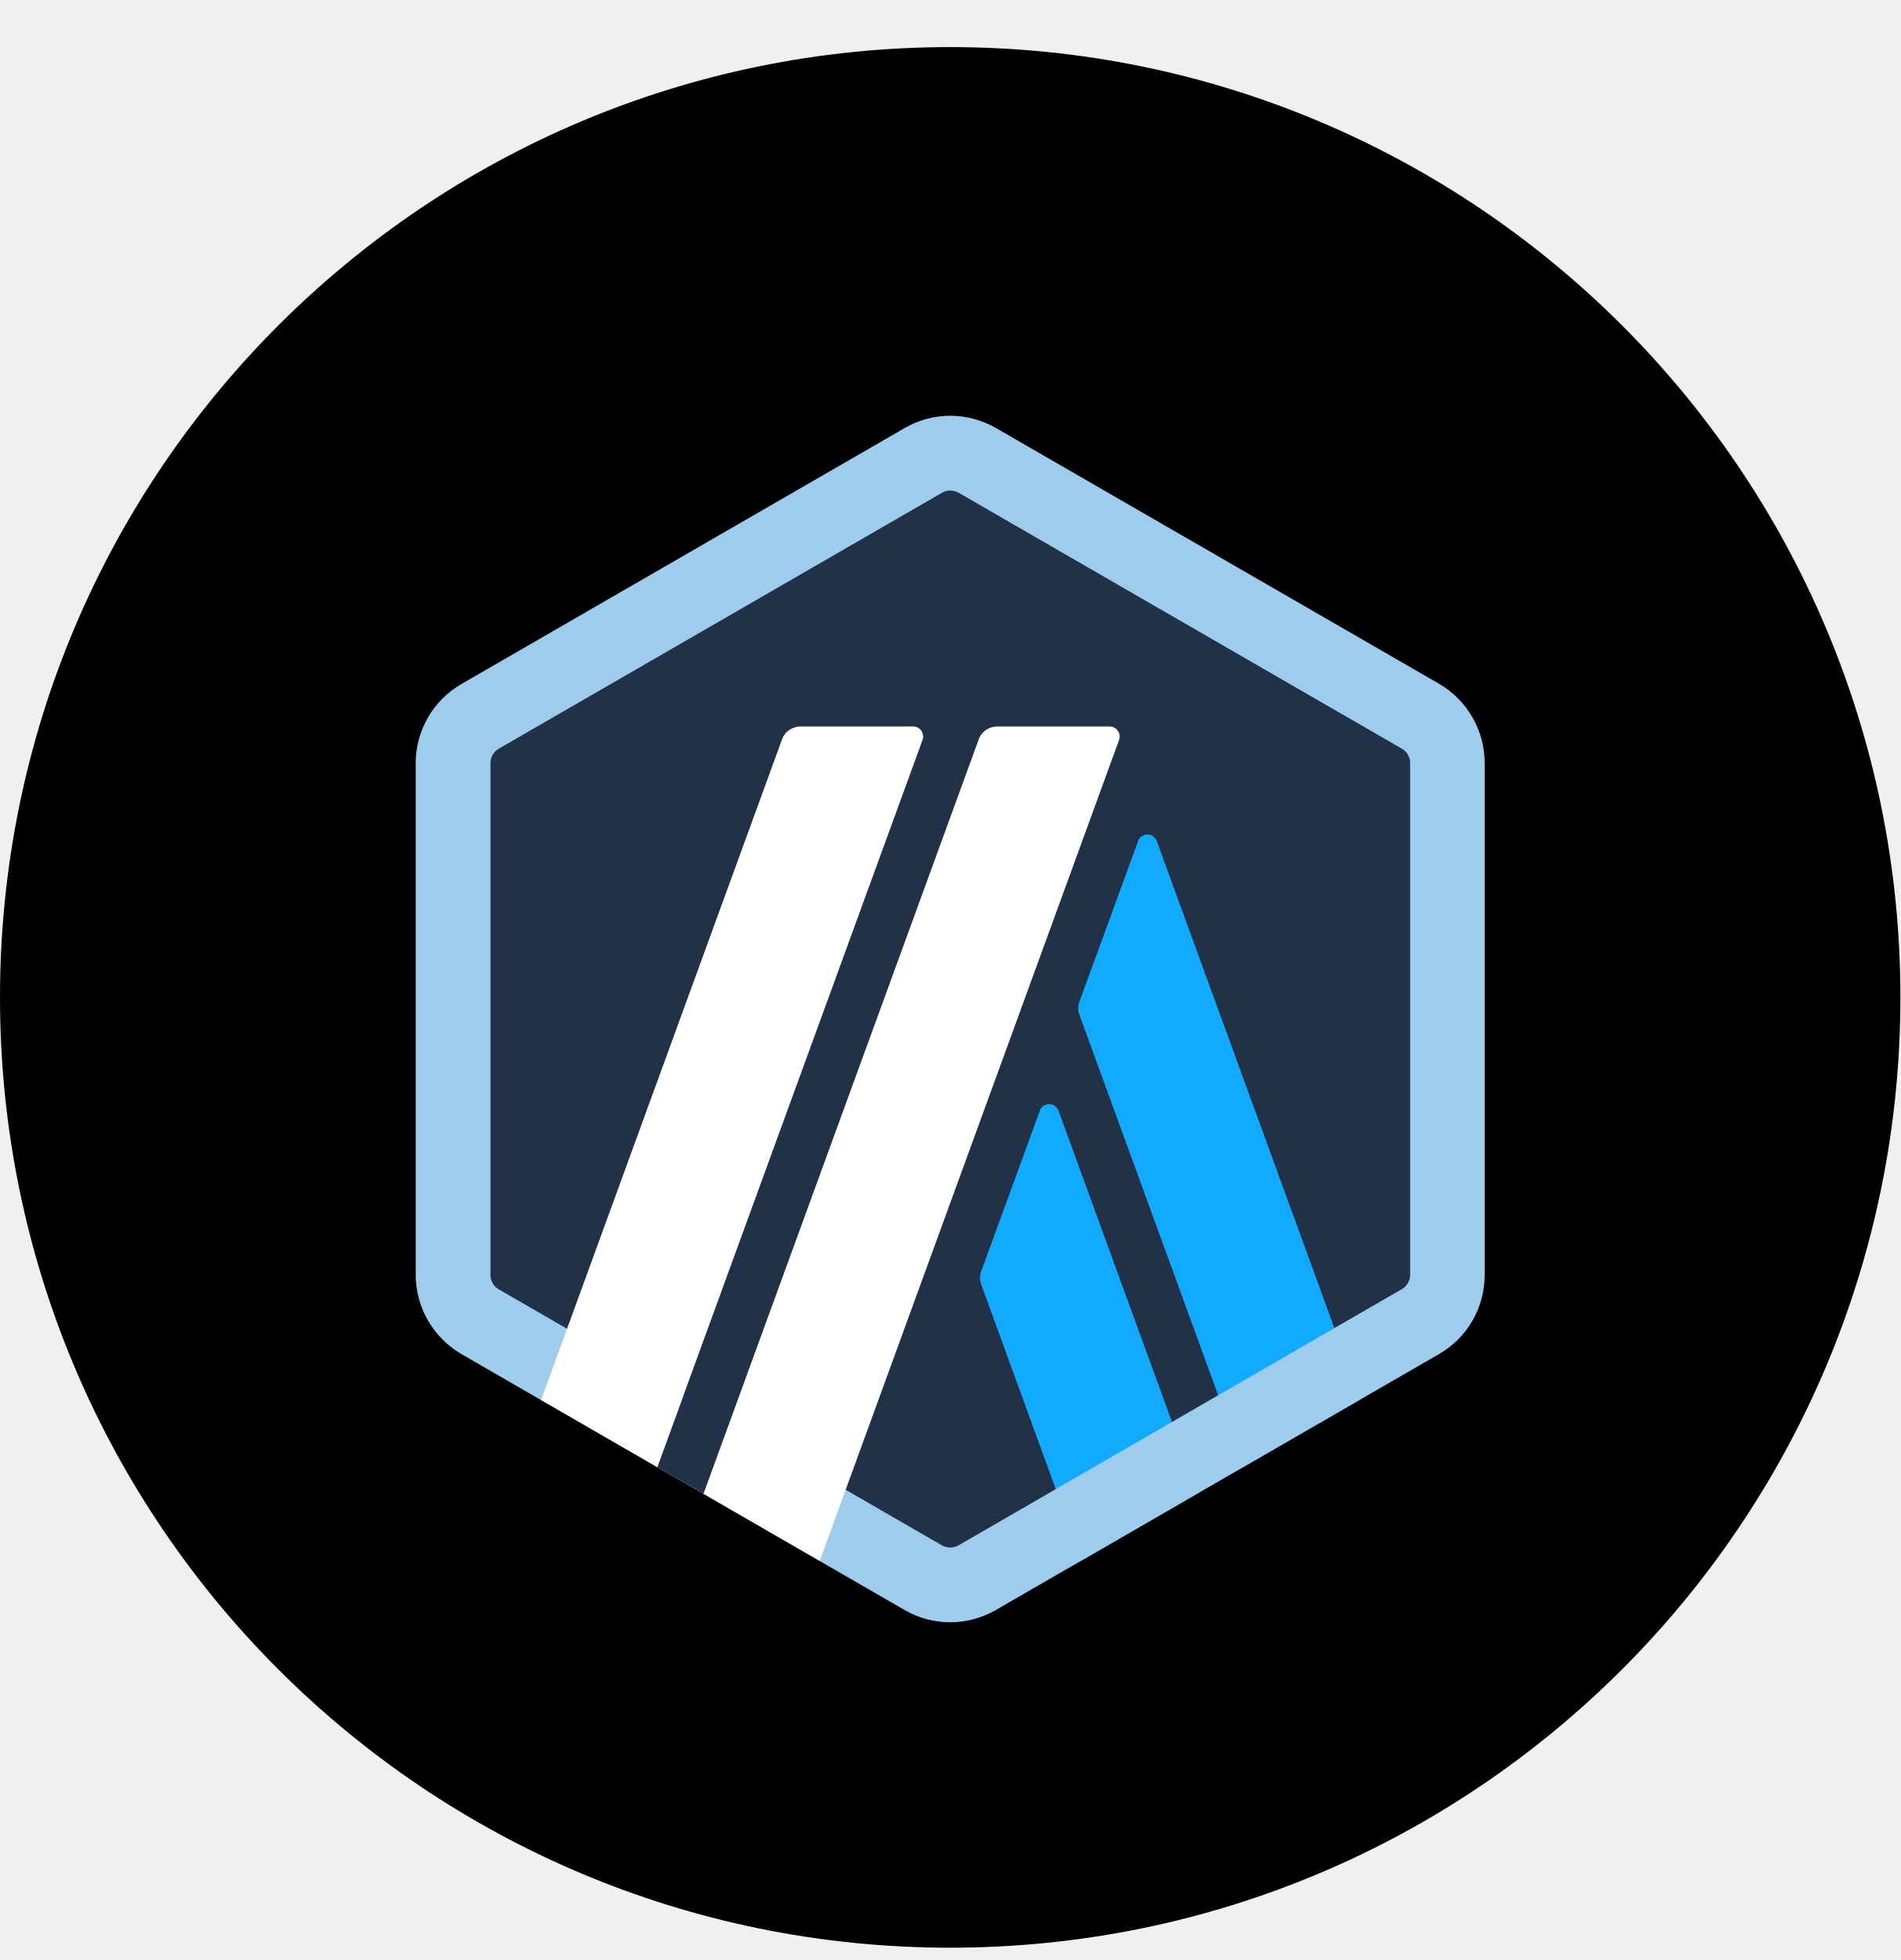
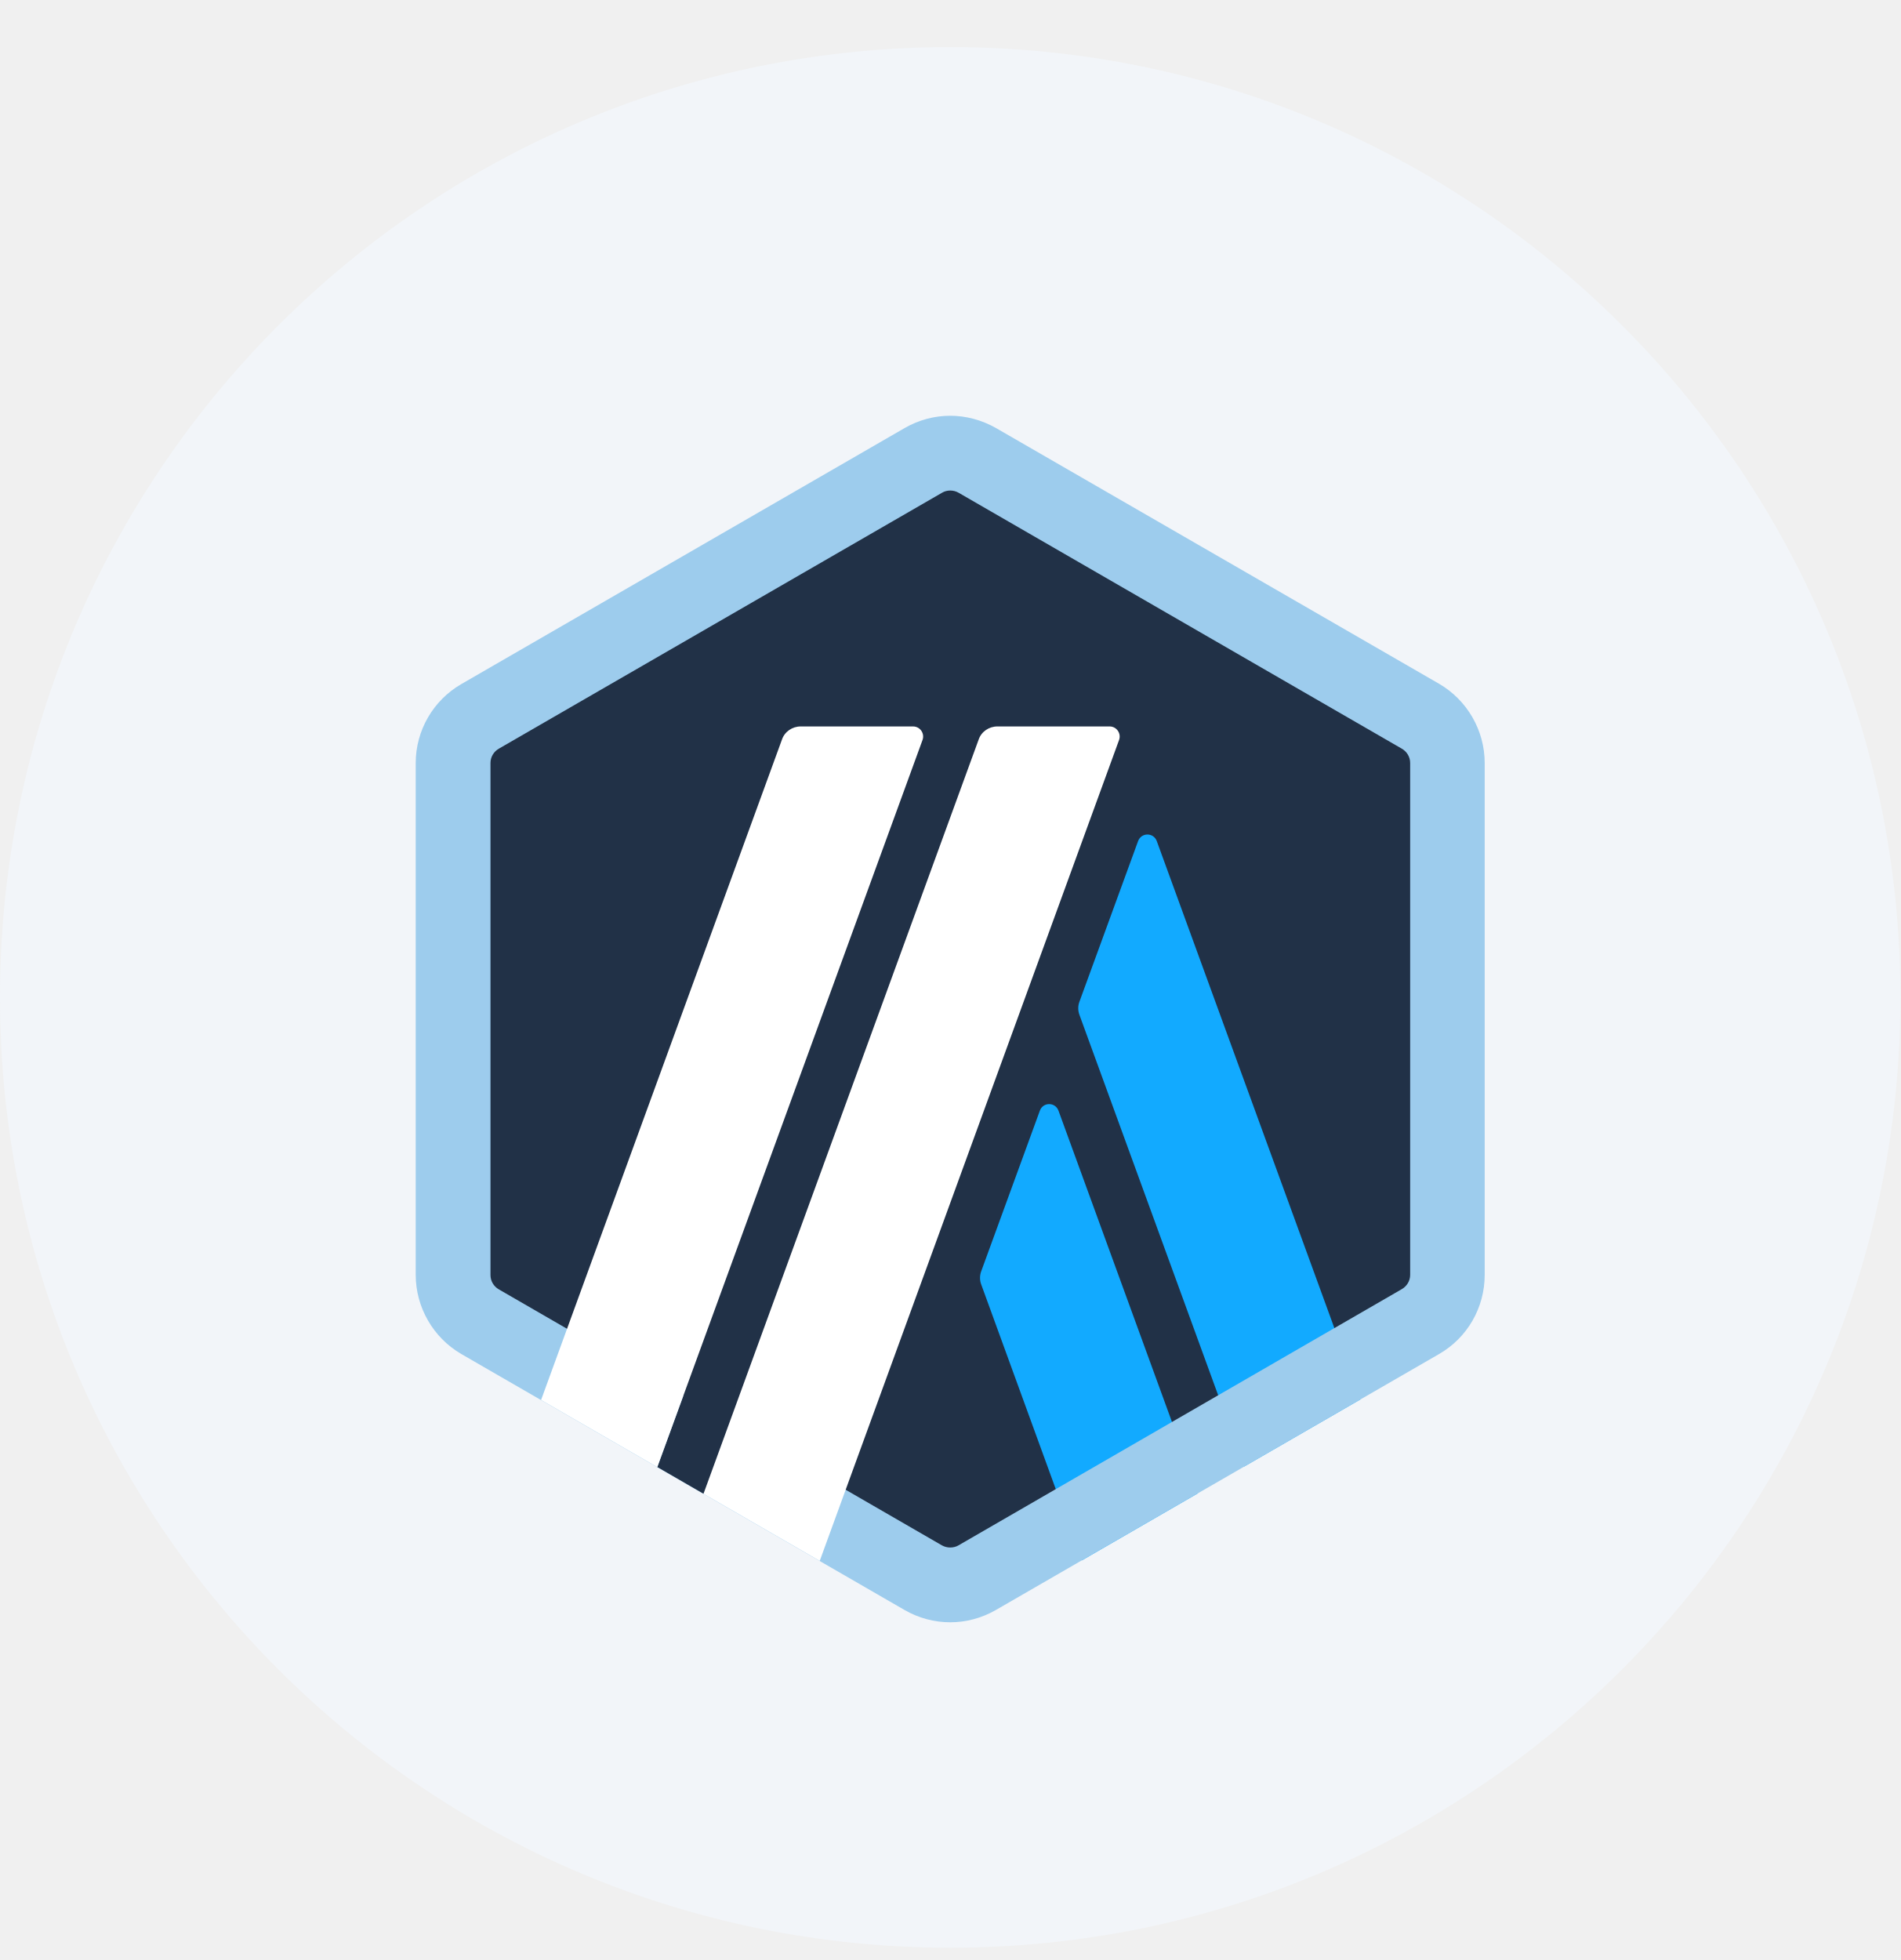
<svg xmlns="http://www.w3.org/2000/svg" width="32" height="33" viewBox="0 0 32 33" fill="none">
-   <circle cx="16" cy="16" r="16" transform="matrix(-1 0 0 1 32 0.792969)" fill="#000000" />
+   <circle cx="16" cy="16" r="16" transform="matrix(-1 0 0 1 32 0.792969)" fill="#F2F5F9" />
  <path d="M7.682 13.175V21.14C7.682 21.647 7.952 22.117 8.392 22.37L15.29 26.351C15.73 26.604 16.27 26.604 16.711 26.351L23.608 22.37C24.049 22.117 24.319 21.647 24.319 21.14V13.175C24.319 12.668 24.049 12.199 23.608 11.945L16.711 7.965C16.27 7.711 15.73 7.711 15.29 7.965L8.392 11.945C7.956 12.199 7.682 12.668 7.682 13.175Z" fill="#213147" />
  <path d="M17.509 18.702L16.524 21.399C16.495 21.474 16.495 21.557 16.524 21.631L18.215 26.273L20.172 25.142L17.824 18.702C17.77 18.552 17.562 18.552 17.509 18.702Z" fill="#12AAFF" />
  <path d="M19.479 14.163C19.425 14.013 19.217 14.013 19.163 14.163L18.178 16.86C18.149 16.934 18.149 17.017 18.178 17.092L20.95 24.692L22.907 23.562L19.479 14.163Z" fill="#12AAFF" />
  <path d="M16 8.259C16.05 8.259 16.096 8.271 16.141 8.296L23.604 12.605C23.691 12.655 23.745 12.746 23.745 12.846V21.464C23.745 21.564 23.691 21.655 23.604 21.705L16.141 26.018C16.1 26.043 16.05 26.055 16 26.055C15.95 26.055 15.904 26.043 15.859 26.018L8.4 21.709C8.313 21.659 8.259 21.568 8.259 21.468V12.846C8.259 12.746 8.313 12.655 8.4 12.605L15.863 8.296C15.904 8.271 15.954 8.259 16 8.259ZM16 7C15.734 7 15.468 7.071 15.231 7.208L7.769 11.517C7.295 11.791 7 12.298 7 12.846V21.464C7 22.012 7.295 22.523 7.769 22.798L15.231 27.107C15.468 27.244 15.734 27.314 16 27.314C16.266 27.314 16.532 27.244 16.769 27.107L24.231 22.798C24.709 22.523 25 22.017 25 21.464V12.846C25 12.298 24.705 11.787 24.231 11.512L16.773 7.208C16.532 7.071 16.266 7 16 7Z" fill="#9DCCED" />
  <path d="M11.068 24.7L11.754 22.822L13.133 23.969L11.845 25.149L11.068 24.7Z" fill="#213147" />
  <path d="M15.373 12.231H13.482C13.341 12.231 13.212 12.319 13.167 12.452L9.111 23.571L11.068 24.701L15.535 12.456C15.572 12.348 15.494 12.231 15.373 12.231Z" fill="white" />
  <path d="M18.685 12.231H16.794C16.653 12.231 16.524 12.319 16.479 12.452L11.846 25.15L13.803 26.28L18.843 12.46C18.884 12.348 18.801 12.231 18.685 12.231Z" fill="white" />
</svg>
